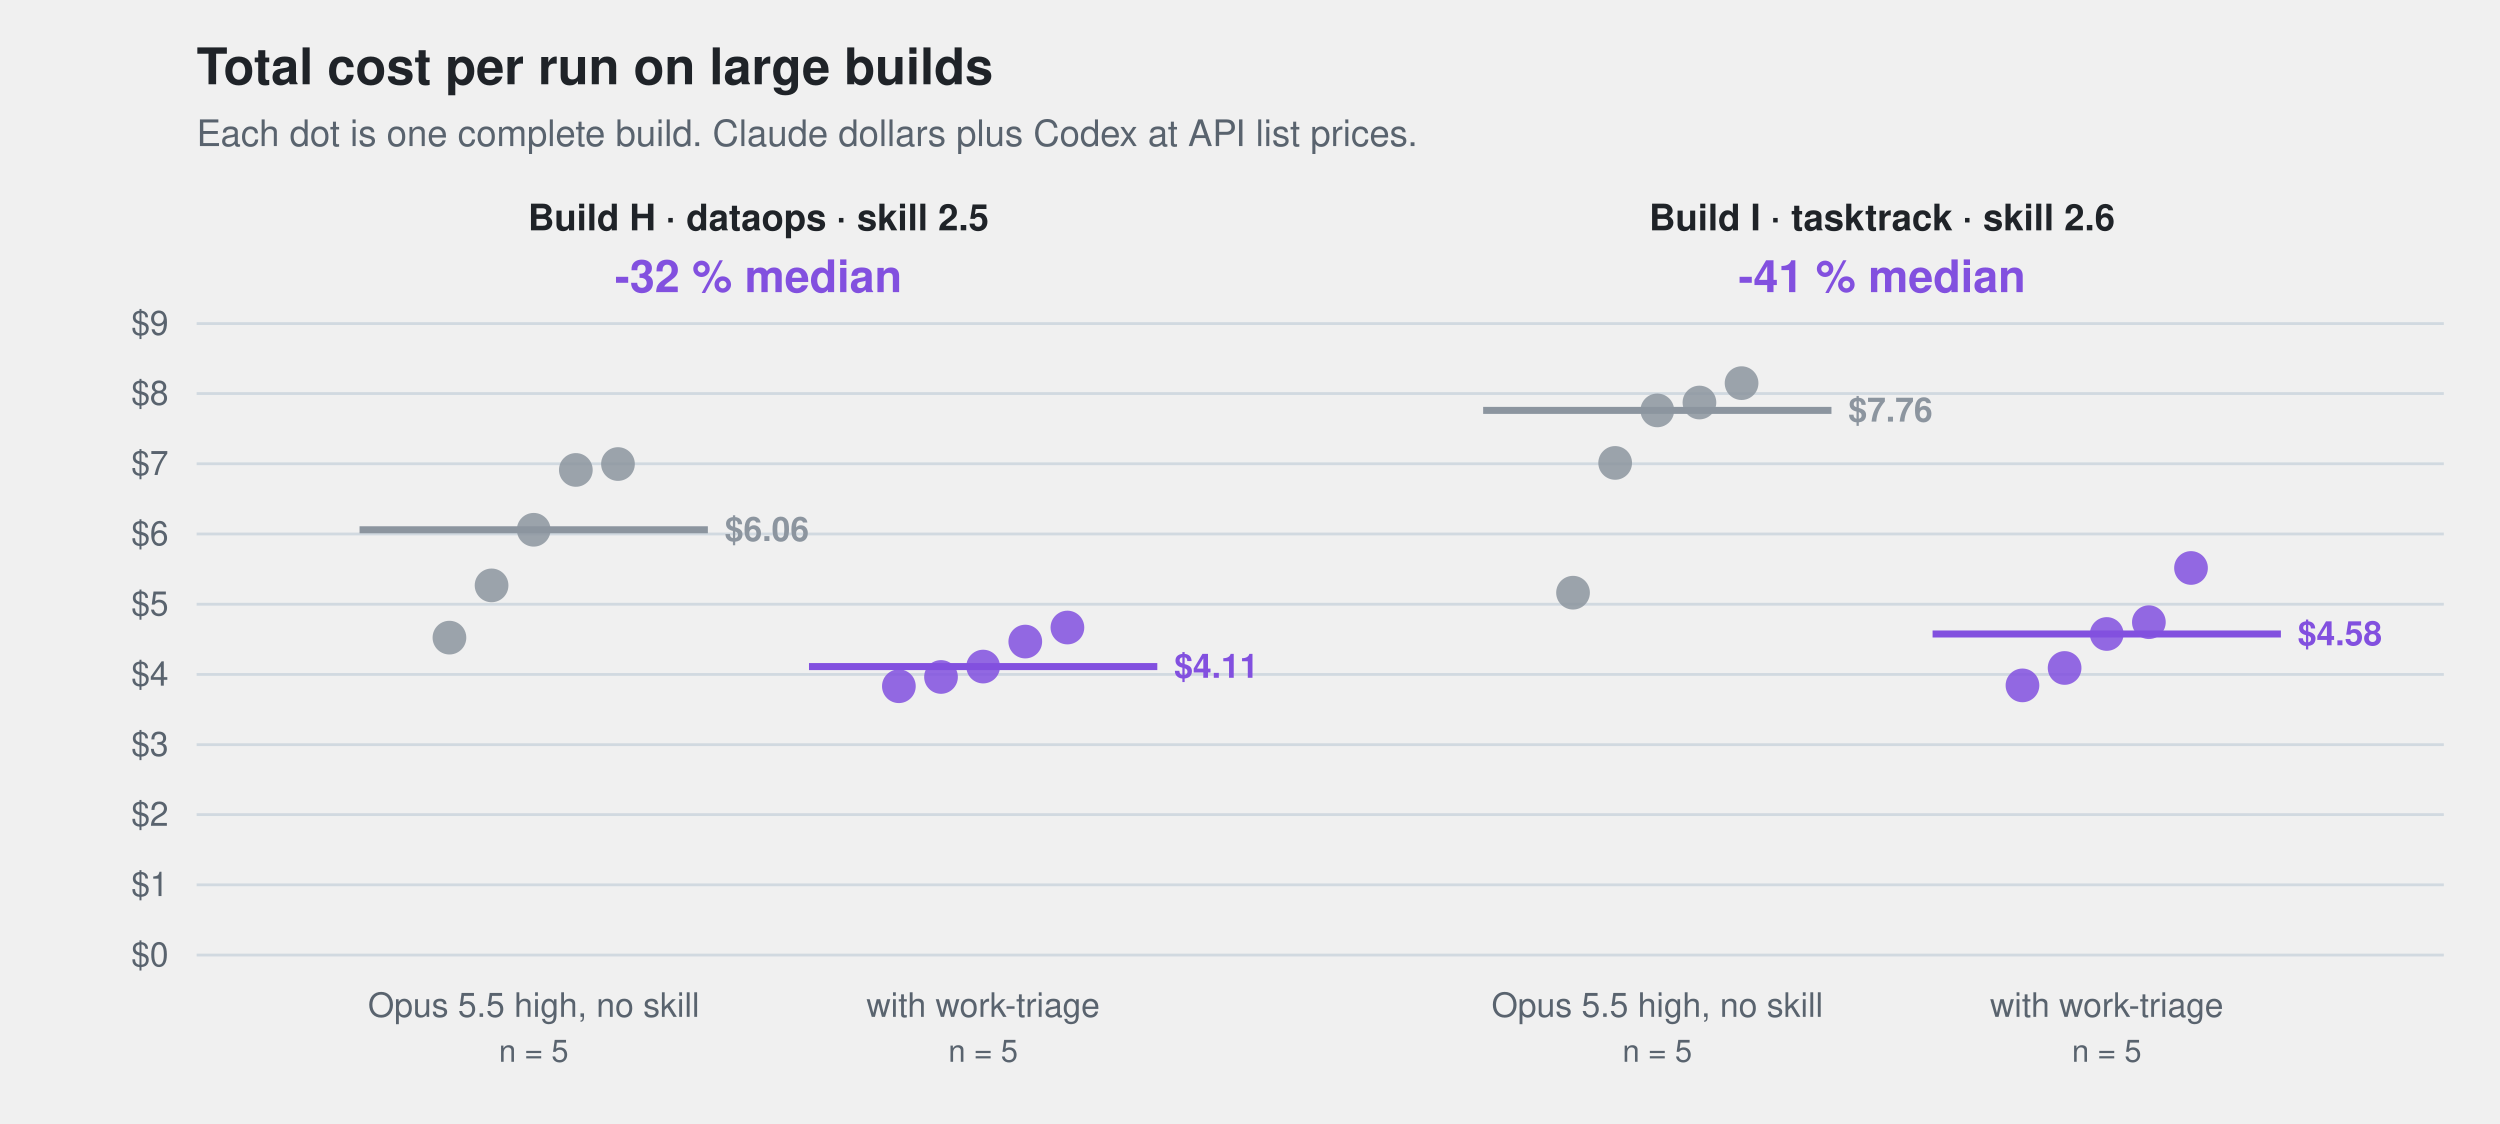
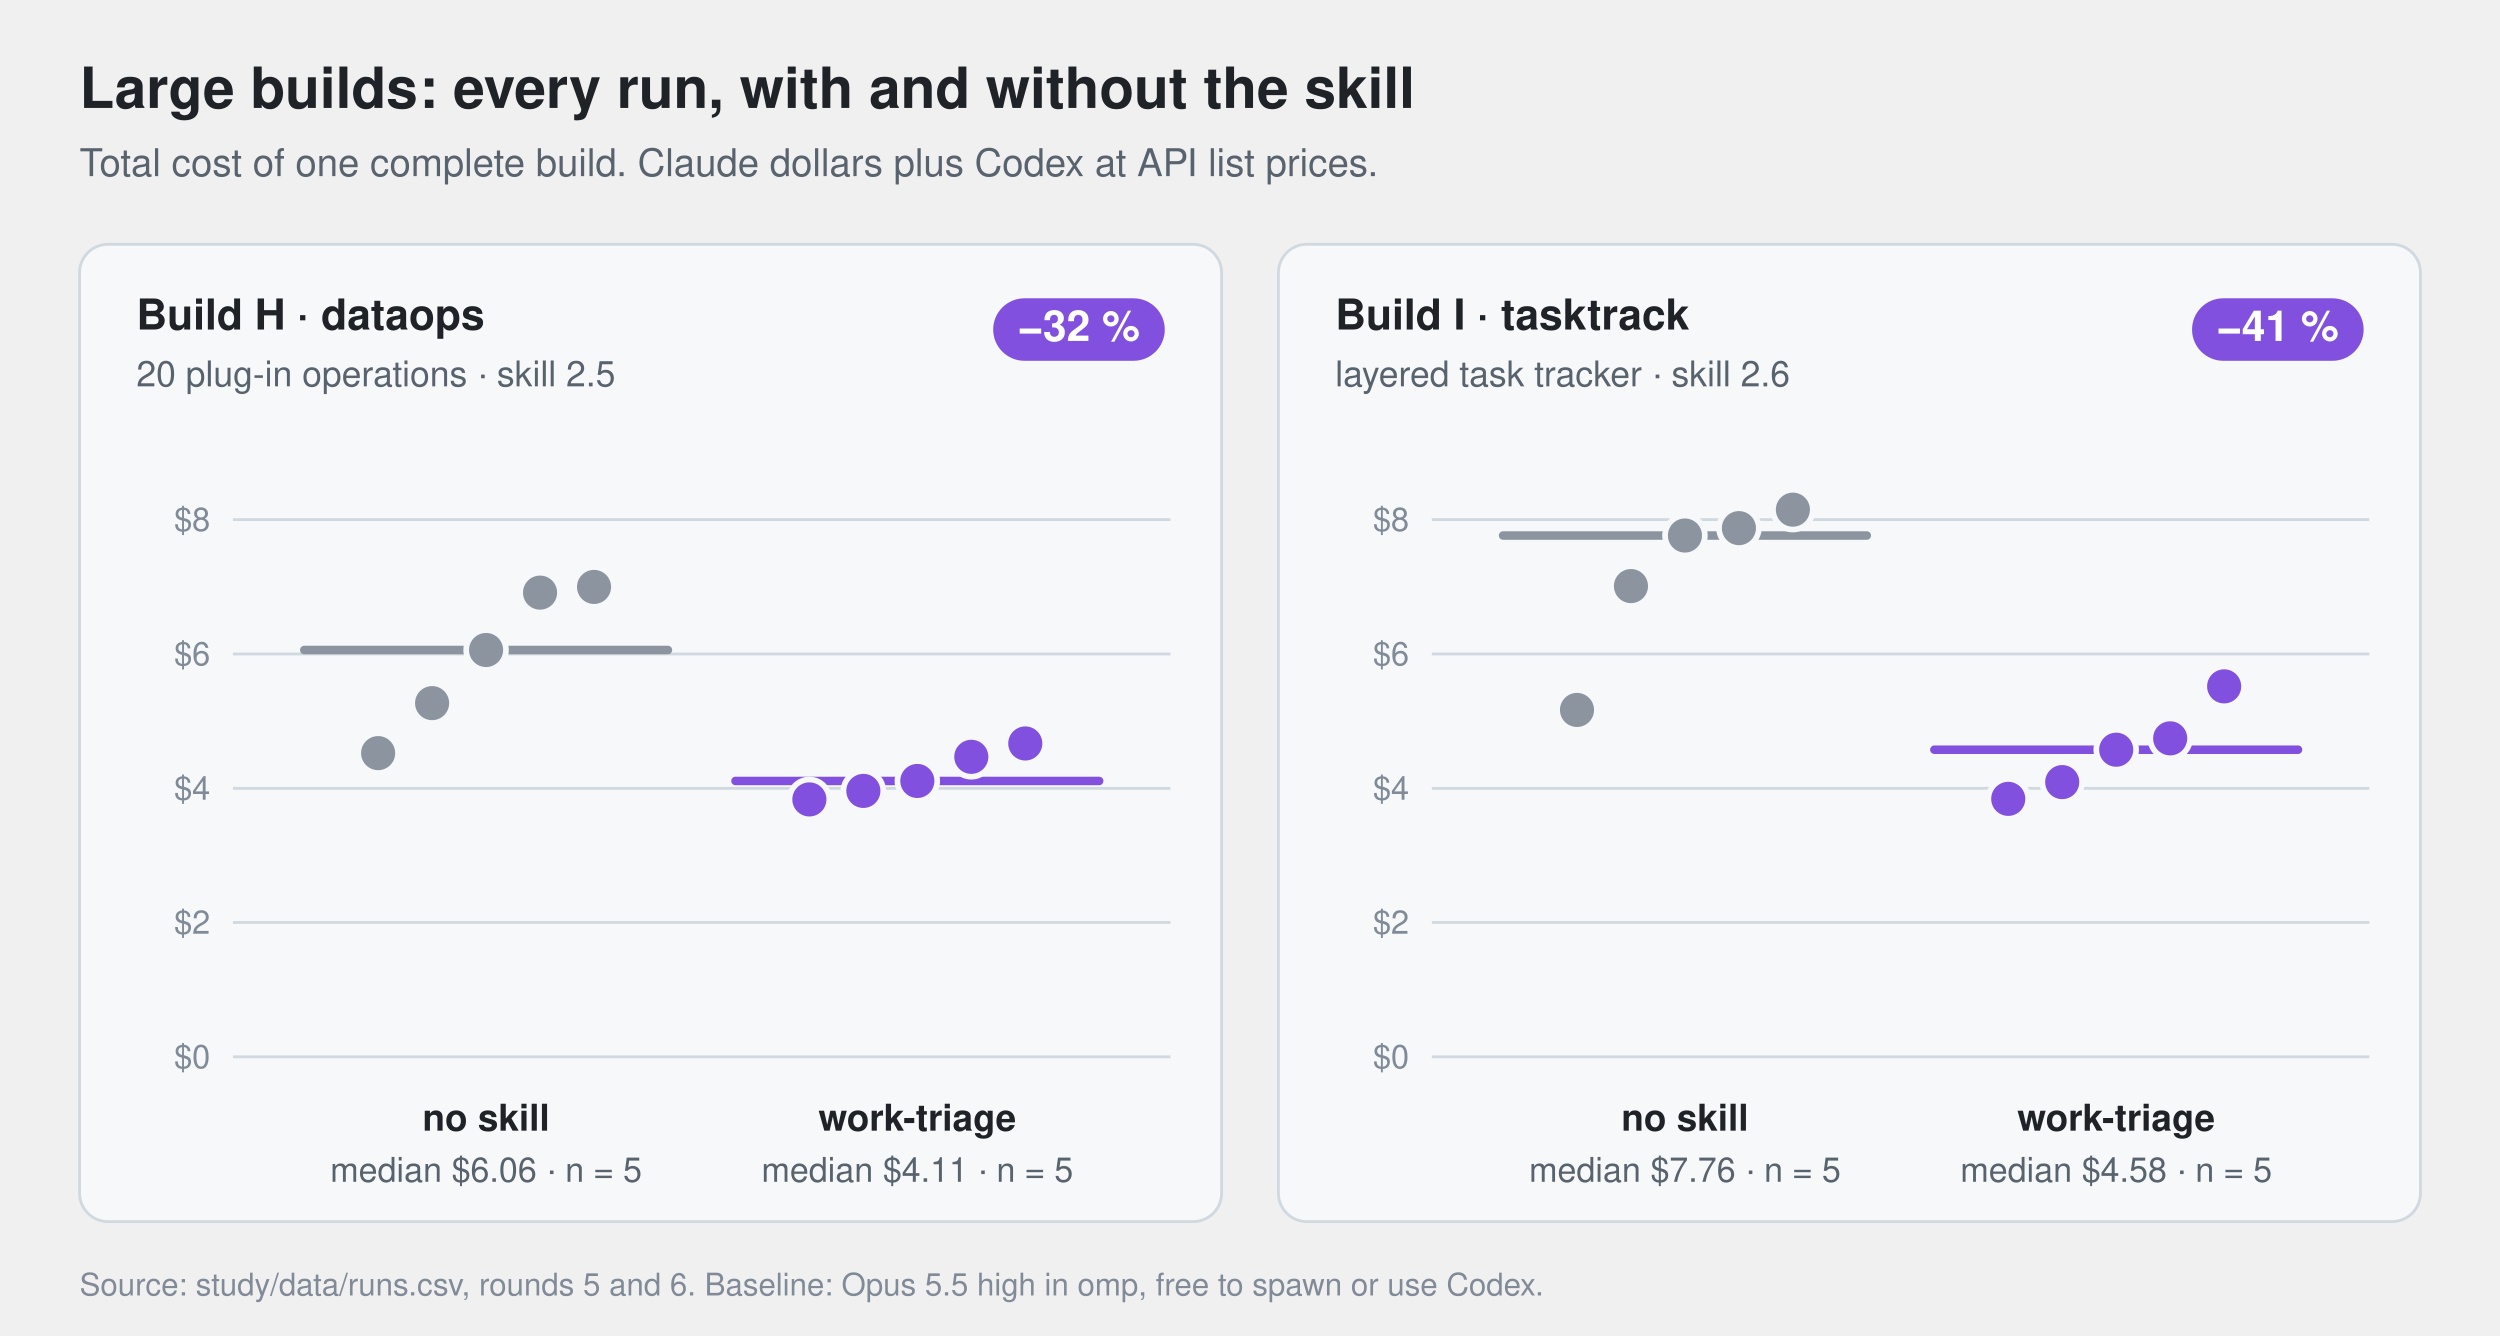
- <svg xmlns="http://www.w3.org/2000/svg" viewBox="0 0 890 400" width="890" height="400" font-family="ui-sans-serif, -apple-system, 'Segoe UI', Helvetica, Arial, sans-serif" role="img">
-   <text x="70.0" y="30.0" font-size="18" fill="#1f2328" text-anchor="start" font-weight="600">Total cost per run on large builds</text>
-   <text x="70.0" y="52.0" font-size="13" fill="#59636e" text-anchor="start" font-weight="400">Each dot is one complete build. Claude dollars plus Codex at API list prices.</text>
-   <line x1="70.0" y1="340.0" x2="870.0" y2="340.0" stroke="#d1d9e0" stroke-width="1" />
-   <text x="60.0" y="344.0" font-size="12" fill="#59636e" text-anchor="end" font-weight="400">$0</text>
-   <line x1="70.0" y1="315.0" x2="870.0" y2="315.0" stroke="#d1d9e0" stroke-width="1" />
-   <text x="60.0" y="319.0" font-size="12" fill="#59636e" text-anchor="end" font-weight="400">$1</text>
-   <line x1="70.0" y1="290.0" x2="870.0" y2="290.0" stroke="#d1d9e0" stroke-width="1" />
-   <text x="60.0" y="294.0" font-size="12" fill="#59636e" text-anchor="end" font-weight="400">$2</text>
-   <line x1="70.0" y1="265.1" x2="870.0" y2="265.1" stroke="#d1d9e0" stroke-width="1" />
-   <text x="60.0" y="269.1" font-size="12" fill="#59636e" text-anchor="end" font-weight="400">$3</text>
-   <line x1="70.0" y1="240.1" x2="870.0" y2="240.1" stroke="#d1d9e0" stroke-width="1" />
-   <text x="60.0" y="244.1" font-size="12" fill="#59636e" text-anchor="end" font-weight="400">$4</text>
-   <line x1="70.0" y1="215.1" x2="870.0" y2="215.1" stroke="#d1d9e0" stroke-width="1" />
-   <text x="60.0" y="219.1" font-size="12" fill="#59636e" text-anchor="end" font-weight="400">$5</text>
-   <line x1="70.0" y1="190.1" x2="870.0" y2="190.1" stroke="#d1d9e0" stroke-width="1" />
-   <text x="60.0" y="194.1" font-size="12" fill="#59636e" text-anchor="end" font-weight="400">$6</text>
-   <line x1="70.0" y1="165.1" x2="870.0" y2="165.1" stroke="#d1d9e0" stroke-width="1" />
-   <text x="60.0" y="169.1" font-size="12" fill="#59636e" text-anchor="end" font-weight="400">$7</text>
-   <line x1="70.0" y1="140.1" x2="870.0" y2="140.1" stroke="#d1d9e0" stroke-width="1" />
-   <text x="60.0" y="144.1" font-size="12" fill="#59636e" text-anchor="end" font-weight="400">$8</text>
-   <line x1="70.0" y1="115.2" x2="870.0" y2="115.2" stroke="#d1d9e0" stroke-width="1" />
-   <text x="60.0" y="119.2" font-size="12" fill="#59636e" text-anchor="end" font-weight="400">$9</text>
-   <circle cx="160.0" cy="227.0" r="6" fill="#8c959f" fill-opacity="0.85" />
-   <circle cx="175.0" cy="208.4" r="6" fill="#8c959f" fill-opacity="0.85" />
-   <circle cx="190.0" cy="188.6" r="6" fill="#8c959f" fill-opacity="0.85" />
-   <circle cx="205.0" cy="167.3" r="6" fill="#8c959f" fill-opacity="0.85" />
-   <circle cx="220.0" cy="165.2" r="6" fill="#8c959f" fill-opacity="0.85" />
-   <line x1="128.0" y1="188.6" x2="252.0" y2="188.6" stroke="#8c959f" stroke-width="2.5" />
-   <text x="258.0" y="192.6" font-size="12" fill="#8c959f" text-anchor="start" font-weight="600">$6.06</text>
-   <text x="190.0" y="362.0" font-size="12" fill="#59636e" text-anchor="middle" font-weight="400">Opus 5.5 high, no skill</text>
-   <text x="190.0" y="378.0" font-size="11" fill="#59636e" text-anchor="middle" font-weight="400">n = 5</text>
-   <circle cx="320.0" cy="244.3" r="6" fill="#8250df" fill-opacity="0.85" />
-   <circle cx="335.0" cy="241.0" r="6" fill="#8250df" fill-opacity="0.85" />
-   <circle cx="350.0" cy="237.3" r="6" fill="#8250df" fill-opacity="0.85" />
-   <circle cx="365.0" cy="228.4" r="6" fill="#8250df" fill-opacity="0.85" />
-   <circle cx="380.0" cy="223.4" r="6" fill="#8250df" fill-opacity="0.85" />
-   <line x1="288.0" y1="237.3" x2="412.0" y2="237.3" stroke="#8250df" stroke-width="2.5" />
-   <text x="418.0" y="241.3" font-size="12" fill="#8250df" text-anchor="start" font-weight="600">$4.11</text>
-   <text x="350.0" y="362.0" font-size="12" fill="#59636e" text-anchor="middle" font-weight="400">with work-triage</text>
-   <text x="350.0" y="378.0" font-size="11" fill="#59636e" text-anchor="middle" font-weight="400">n = 5</text>
-   <text x="270.0" y="82.0" font-size="13" fill="#1f2328" text-anchor="middle" font-weight="600">Build H · dataops · skill 2.5</text>
-   <text x="270.0" y="104.0" font-size="16" fill="#8250df" text-anchor="middle" font-weight="700">-32 % median</text>
-   <circle cx="560.0" cy="211.0" r="6" fill="#8c959f" fill-opacity="0.85" />
-   <circle cx="575.0" cy="164.8" r="6" fill="#8c959f" fill-opacity="0.85" />
-   <circle cx="590.0" cy="146.1" r="6" fill="#8c959f" fill-opacity="0.85" />
-   <circle cx="605.0" cy="143.3" r="6" fill="#8c959f" fill-opacity="0.85" />
-   <circle cx="620.0" cy="136.4" r="6" fill="#8c959f" fill-opacity="0.85" />
-   <line x1="528.0" y1="146.1" x2="652.0" y2="146.1" stroke="#8c959f" stroke-width="2.5" />
-   <text x="658.0" y="150.1" font-size="12" fill="#8c959f" text-anchor="start" font-weight="600">$7.76</text>
-   <text x="590.0" y="362.0" font-size="12" fill="#59636e" text-anchor="middle" font-weight="400">Opus 5.5 high, no skill</text>
-   <text x="590.0" y="378.0" font-size="11" fill="#59636e" text-anchor="middle" font-weight="400">n = 5</text>
-   <circle cx="720.0" cy="244.0" r="6" fill="#8250df" fill-opacity="0.85" />
-   <circle cx="735.0" cy="237.8" r="6" fill="#8250df" fill-opacity="0.85" />
-   <circle cx="750.0" cy="225.7" r="6" fill="#8250df" fill-opacity="0.85" />
-   <circle cx="765.0" cy="221.5" r="6" fill="#8250df" fill-opacity="0.85" />
-   <circle cx="780.0" cy="202.2" r="6" fill="#8250df" fill-opacity="0.85" />
-   <line x1="688.0" y1="225.7" x2="812.0" y2="225.7" stroke="#8250df" stroke-width="2.5" />
-   <text x="818.0" y="229.7" font-size="12" fill="#8250df" text-anchor="start" font-weight="600">$4.58</text>
-   <text x="750.0" y="362.0" font-size="12" fill="#59636e" text-anchor="middle" font-weight="400">with work-triage</text>
-   <text x="750.0" y="378.0" font-size="11" fill="#59636e" text-anchor="middle" font-weight="400">n = 5</text>
-   <text x="670.0" y="82.0" font-size="13" fill="#1f2328" text-anchor="middle" font-weight="600">Build I · tasktrack · skill 2.6</text>
-   <text x="670.0" y="104.0" font-size="16" fill="#8250df" text-anchor="middle" font-weight="700">-41 % median</text>
+ <svg xmlns="http://www.w3.org/2000/svg" viewBox="0 0 880 470" width="880" height="470" font-family="ui-sans-serif, -apple-system, 'Segoe UI', Helvetica, Arial, sans-serif" role="img">
+   <text x="28.0" y="38.0" font-size="20" fill="#1f2328" text-anchor="start" font-weight="650">Large builds: every run, with and without the skill</text>
+   <text x="28.0" y="62.0" font-size="13.5" fill="#59636e" text-anchor="start" font-weight="400">Total cost of one complete build. Claude dollars plus Codex at API list prices.</text>
+   <rect x="28.0" y="86.0" width="402.0" height="344.0" rx="10" fill="#f6f8fa" fill-opacity="1.00" stroke="#d1d9e0" stroke-width="1" />
+   <text x="48.0" y="116.0" font-size="15" fill="#1f2328" text-anchor="start" font-weight="650">Build H · dataops</text>
+   <text x="48.0" y="136.0" font-size="12.5" fill="#59636e" text-anchor="start" font-weight="400">20 plug-in operations · skill 2.5</text>
+   <line x1="82.0" y1="372.0" x2="412.0" y2="372.0" stroke="#d1d9e0" stroke-width="1.0" stroke-linecap="butt" />
+   <text x="74.0" y="376.0" font-size="11.5" fill="#818b98" text-anchor="end" font-weight="400">$0</text>
+   <line x1="82.0" y1="324.7" x2="412.0" y2="324.7" stroke="#d1d9e0" stroke-width="1.0" stroke-linecap="butt" />
+   <text x="74.0" y="328.7" font-size="11.5" fill="#818b98" text-anchor="end" font-weight="400">$2</text>
+   <line x1="82.0" y1="277.5" x2="412.0" y2="277.5" stroke="#d1d9e0" stroke-width="1.0" stroke-linecap="butt" />
+   <text x="74.0" y="281.5" font-size="11.5" fill="#818b98" text-anchor="end" font-weight="400">$4</text>
+   <line x1="82.0" y1="230.2" x2="412.0" y2="230.2" stroke="#d1d9e0" stroke-width="1.0" stroke-linecap="butt" />
+   <text x="74.0" y="234.2" font-size="11.5" fill="#818b98" text-anchor="end" font-weight="400">$6</text>
+   <line x1="82.0" y1="182.9" x2="412.0" y2="182.9" stroke="#d1d9e0" stroke-width="1.0" stroke-linecap="butt" />
+   <text x="74.0" y="186.9" font-size="11.5" fill="#818b98" text-anchor="end" font-weight="400">$8</text>
+   <line x1="107.1" y1="228.8" x2="235.1" y2="228.8" stroke="#8c959f" stroke-width="3" stroke-linecap="round" />
+   <circle cx="133.1" cy="265.1" r="7" fill="#8c959f" stroke="#f6f8fa" stroke-width="2" />
+   <circle cx="152.1" cy="247.5" r="7" fill="#8c959f" stroke="#f6f8fa" stroke-width="2" />
+   <circle cx="171.1" cy="228.8" r="7" fill="#8c959f" stroke="#f6f8fa" stroke-width="2" />
+   <circle cx="190.1" cy="208.6" r="7" fill="#8c959f" stroke="#f6f8fa" stroke-width="2" />
+   <circle cx="209.1" cy="206.6" r="7" fill="#8c959f" stroke="#f6f8fa" stroke-width="2" />
+   <text x="171.1" y="398.0" font-size="13" fill="#1f2328" text-anchor="middle" font-weight="600">no skill</text>
+   <text x="171.1" y="416.0" font-size="12" fill="#59636e" text-anchor="middle" font-weight="400">median $6.06 · n = 5</text>
+   <line x1="258.9" y1="274.9" x2="386.9" y2="274.9" stroke="#8250df" stroke-width="3" stroke-linecap="round" />
+   <circle cx="284.9" cy="281.4" r="7" fill="#8250df" stroke="#f6f8fa" stroke-width="2" />
+   <circle cx="303.9" cy="278.4" r="7" fill="#8250df" stroke="#f6f8fa" stroke-width="2" />
+   <circle cx="322.9" cy="274.9" r="7" fill="#8250df" stroke="#f6f8fa" stroke-width="2" />
+   <circle cx="341.9" cy="266.4" r="7" fill="#8250df" stroke="#f6f8fa" stroke-width="2" />
+   <circle cx="360.9" cy="261.7" r="7" fill="#8250df" stroke="#f6f8fa" stroke-width="2" />
+   <text x="322.9" y="398.0" font-size="13" fill="#1f2328" text-anchor="middle" font-weight="600">work-triage</text>
+   <text x="322.9" y="416.0" font-size="12" fill="#59636e" text-anchor="middle" font-weight="400">median $4.11 · n = 5</text>
+   <rect x="349.6" y="105.0" width="60.4" height="22.0" rx="11" fill="#8250df" fill-opacity="1.00" />
+   <text x="379.8" y="120.0" font-size="15" fill="#ffffff" text-anchor="middle" font-weight="650">−32 %</text>
+   <rect x="450.0" y="86.0" width="402.0" height="344.0" rx="10" fill="#f6f8fa" fill-opacity="1.00" stroke="#d1d9e0" stroke-width="1" />
+   <text x="470.0" y="116.0" font-size="15" fill="#1f2328" text-anchor="start" font-weight="650">Build I · tasktrack</text>
+   <text x="470.0" y="136.0" font-size="12.5" fill="#59636e" text-anchor="start" font-weight="400">layered task tracker · skill 2.6</text>
+   <line x1="504.0" y1="372.0" x2="834.0" y2="372.0" stroke="#d1d9e0" stroke-width="1.0" stroke-linecap="butt" />
+   <text x="496.0" y="376.0" font-size="11.5" fill="#818b98" text-anchor="end" font-weight="400">$0</text>
+   <line x1="504.0" y1="324.7" x2="834.0" y2="324.7" stroke="#d1d9e0" stroke-width="1.0" stroke-linecap="butt" />
+   <text x="496.0" y="328.7" font-size="11.5" fill="#818b98" text-anchor="end" font-weight="400">$2</text>
+   <line x1="504.0" y1="277.5" x2="834.0" y2="277.5" stroke="#d1d9e0" stroke-width="1.0" stroke-linecap="butt" />
+   <text x="496.0" y="281.5" font-size="11.5" fill="#818b98" text-anchor="end" font-weight="400">$4</text>
+   <line x1="504.0" y1="230.2" x2="834.0" y2="230.2" stroke="#d1d9e0" stroke-width="1.0" stroke-linecap="butt" />
+   <text x="496.0" y="234.2" font-size="11.5" fill="#818b98" text-anchor="end" font-weight="400">$6</text>
+   <line x1="504.0" y1="182.9" x2="834.0" y2="182.9" stroke="#d1d9e0" stroke-width="1.0" stroke-linecap="butt" />
+   <text x="496.0" y="186.9" font-size="11.5" fill="#818b98" text-anchor="end" font-weight="400">$8</text>
+   <line x1="529.1" y1="188.5" x2="657.1" y2="188.5" stroke="#8c959f" stroke-width="3" stroke-linecap="round" />
+   <circle cx="555.1" cy="249.9" r="7" fill="#8c959f" stroke="#f6f8fa" stroke-width="2" />
+   <circle cx="574.1" cy="206.3" r="7" fill="#8c959f" stroke="#f6f8fa" stroke-width="2" />
+   <circle cx="593.1" cy="188.5" r="7" fill="#8c959f" stroke="#f6f8fa" stroke-width="2" />
+   <circle cx="612.1" cy="185.9" r="7" fill="#8c959f" stroke="#f6f8fa" stroke-width="2" />
+   <circle cx="631.1" cy="179.4" r="7" fill="#8c959f" stroke="#f6f8fa" stroke-width="2" />
+   <text x="593.1" y="398.0" font-size="13" fill="#1f2328" text-anchor="middle" font-weight="600">no skill</text>
+   <text x="593.1" y="416.0" font-size="12" fill="#59636e" text-anchor="middle" font-weight="400">median $7.76 · n = 5</text>
+   <line x1="680.9" y1="263.9" x2="808.9" y2="263.9" stroke="#8250df" stroke-width="3" stroke-linecap="round" />
+   <circle cx="706.9" cy="281.2" r="7" fill="#8250df" stroke="#f6f8fa" stroke-width="2" />
+   <circle cx="725.9" cy="275.3" r="7" fill="#8250df" stroke="#f6f8fa" stroke-width="2" />
+   <circle cx="744.9" cy="263.9" r="7" fill="#8250df" stroke="#f6f8fa" stroke-width="2" />
+   <circle cx="763.9" cy="259.9" r="7" fill="#8250df" stroke="#f6f8fa" stroke-width="2" />
+   <circle cx="782.9" cy="241.6" r="7" fill="#8250df" stroke="#f6f8fa" stroke-width="2" />
+   <text x="744.9" y="398.0" font-size="13" fill="#1f2328" text-anchor="middle" font-weight="600">work-triage</text>
+   <text x="744.9" y="416.0" font-size="12" fill="#59636e" text-anchor="middle" font-weight="400">median $4.58 · n = 5</text>
+   <rect x="771.6" y="105.0" width="60.4" height="22.0" rx="11" fill="#8250df" fill-opacity="1.00" />
+   <text x="801.8" y="120.0" font-size="15" fill="#ffffff" text-anchor="middle" font-weight="650">−41 %</text>
+   <text x="28.0" y="456.0" font-size="11" fill="#818b98" text-anchor="start" font-weight="400">Source: study/data/runs.csv, rounds 5 and 6. Baseline: Opus 5.5 high in omp, free to spawn or use Codex.</text>
</svg>
